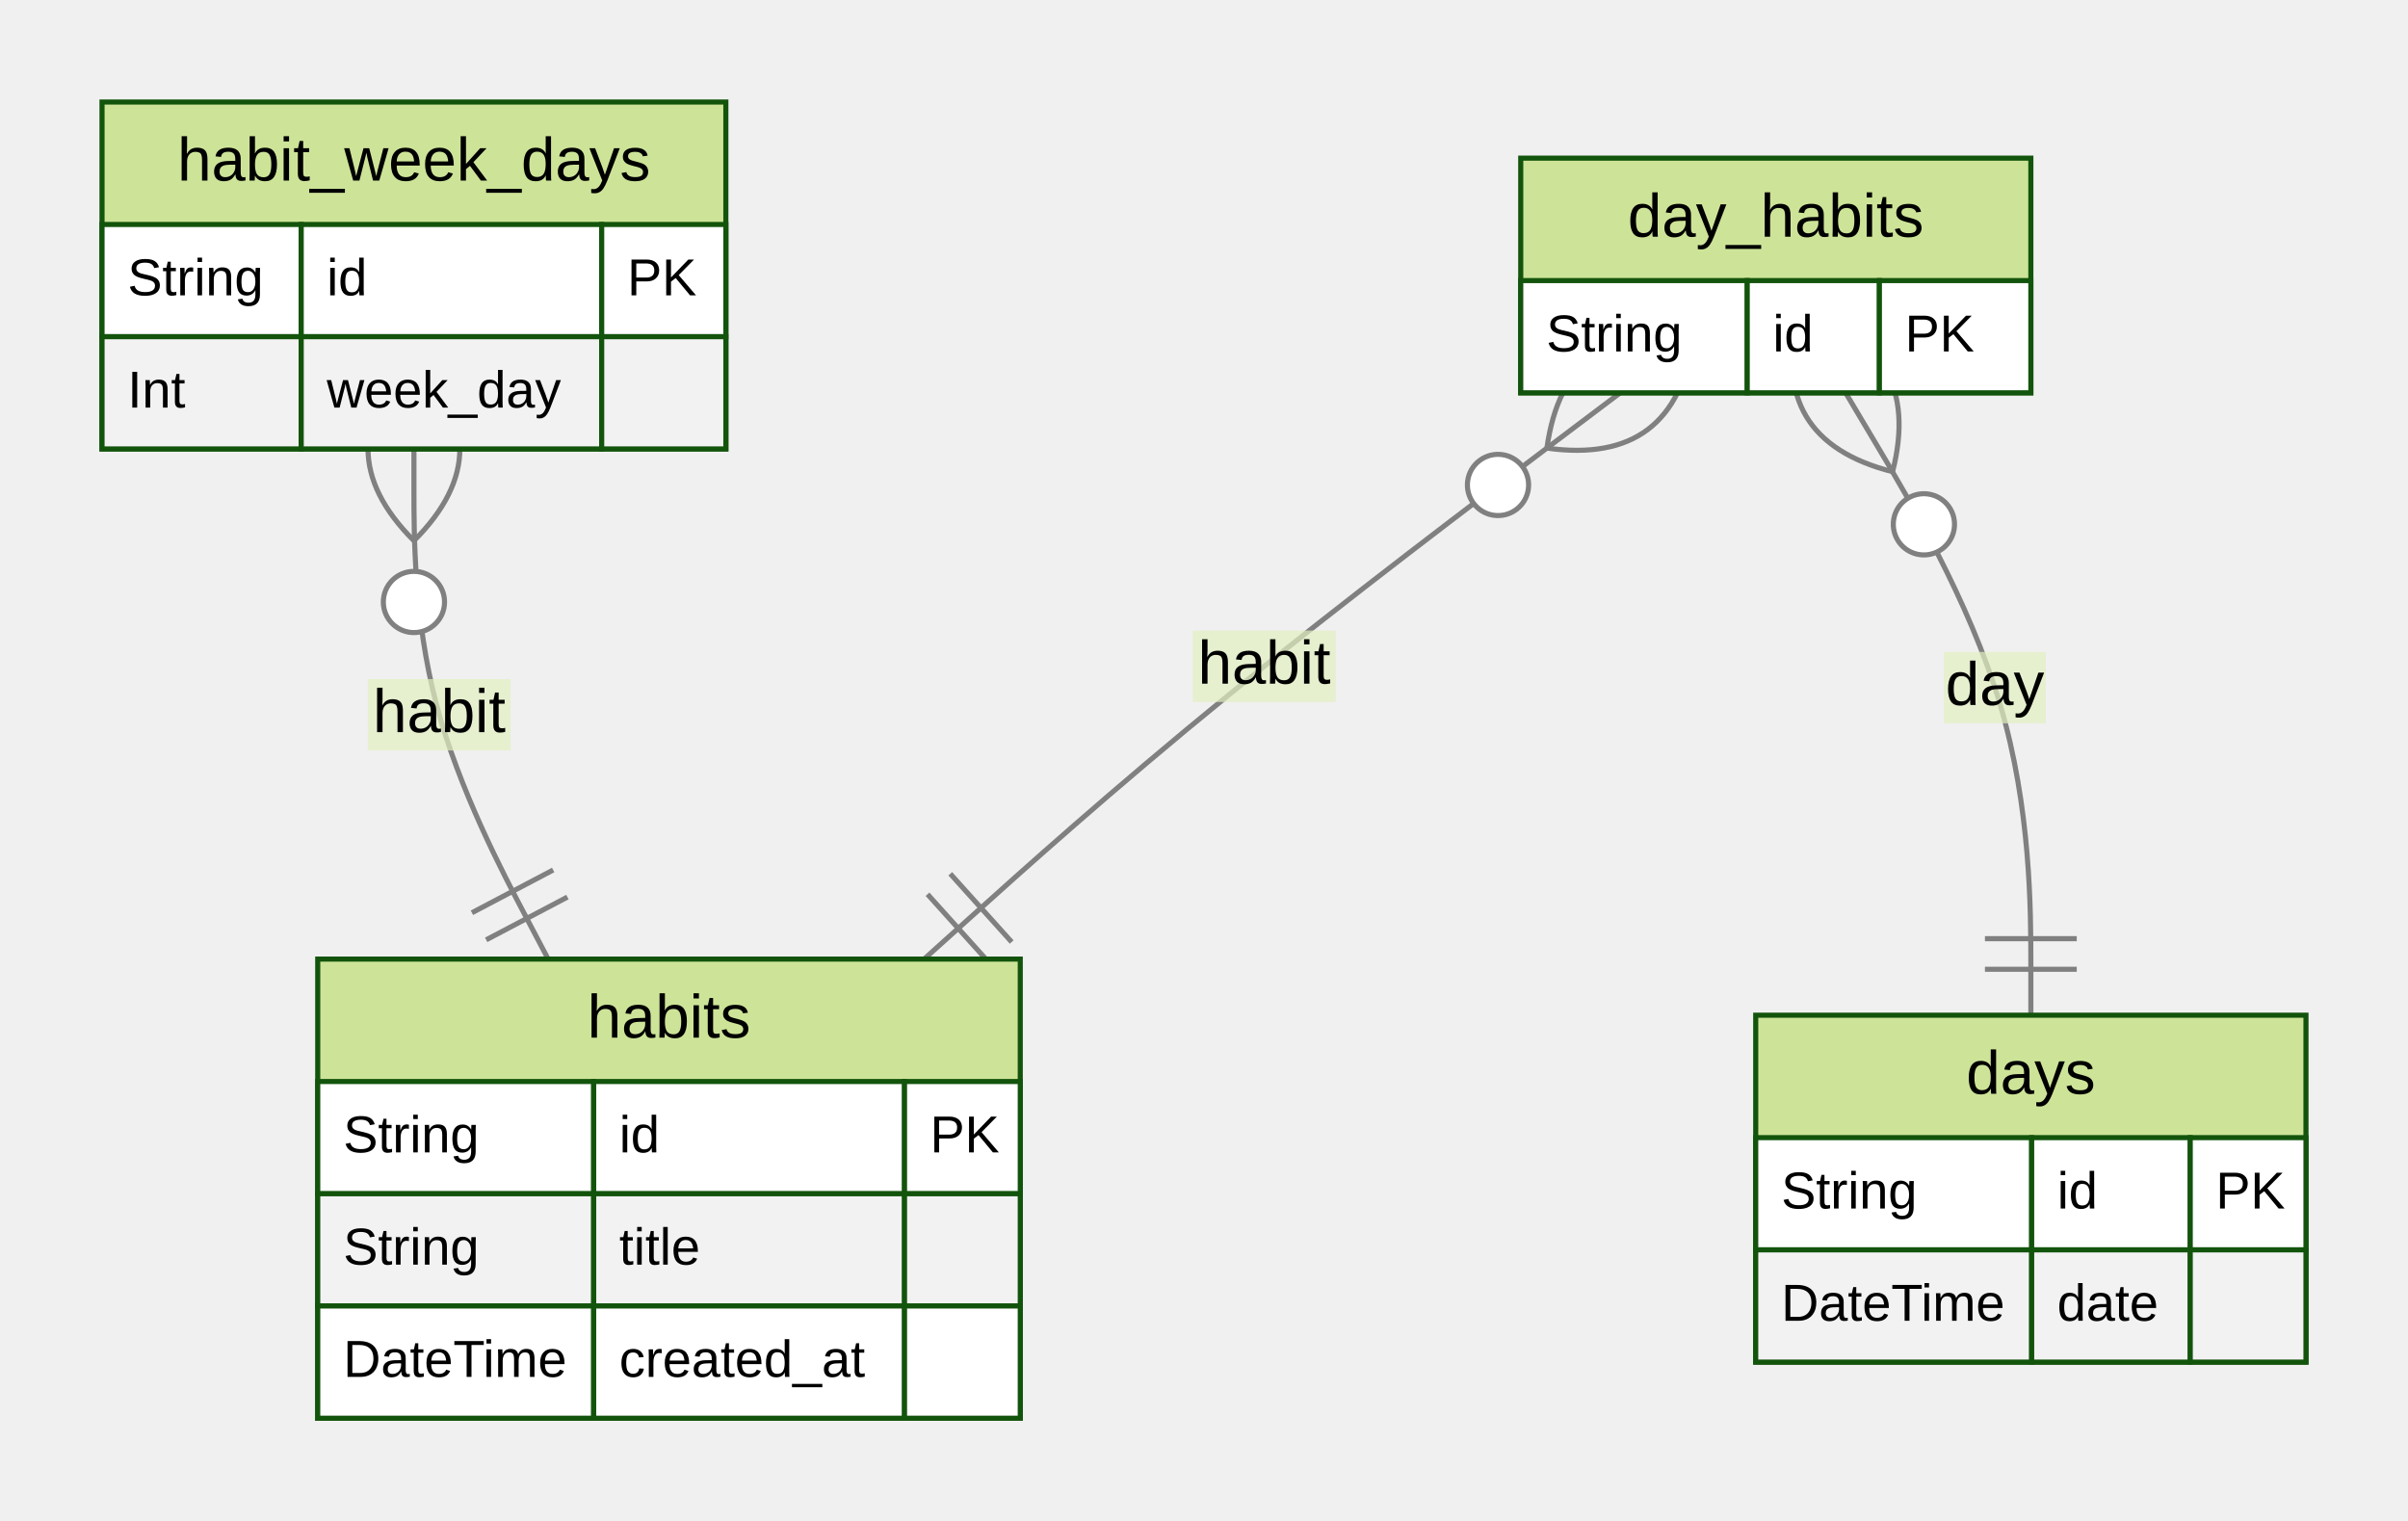
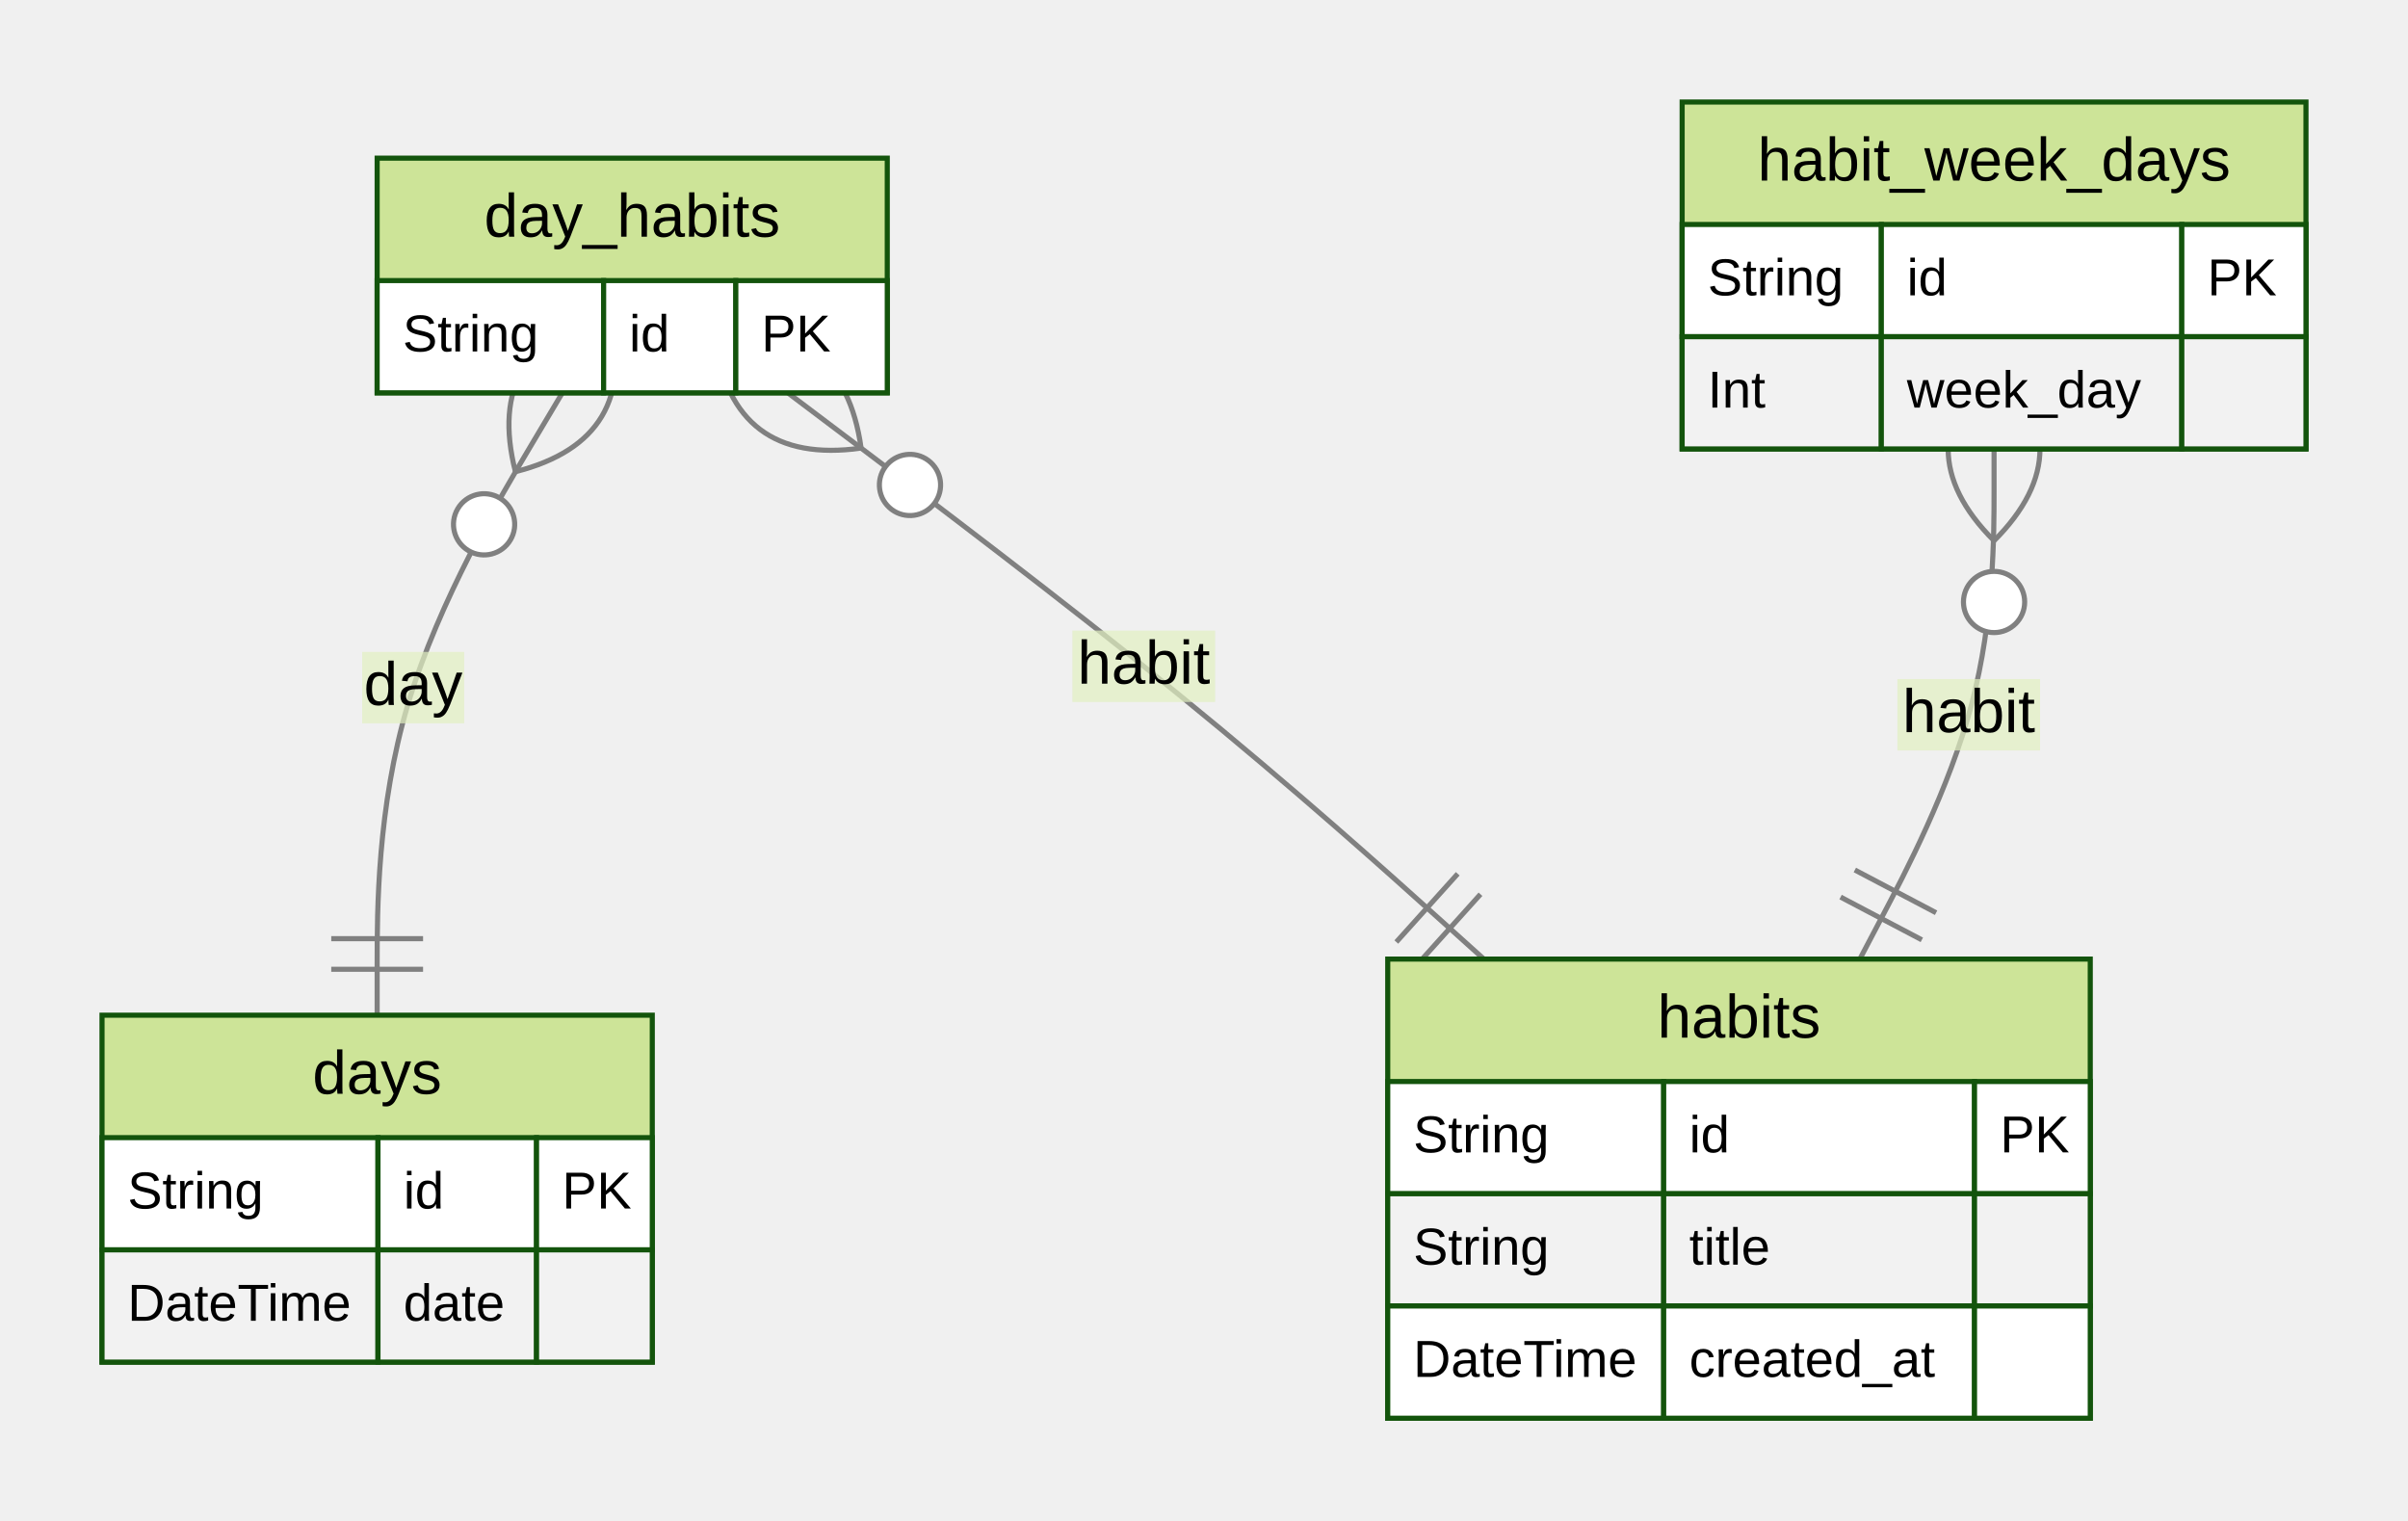
<svg xmlns="http://www.w3.org/2000/svg" aria-roledescription="er" viewBox="0 0 472.051 298" style="max-width: 472.051px; background-color: white;" width="100%" id="mermaid-0">
  <style>#mermaid-0{font-family:"trebuchet ms",verdana,arial,sans-serif;font-size:16px;fill:#000000;}#mermaid-0 .error-icon{fill:#552222;}#mermaid-0 .error-text{fill:#552222;stroke:#552222;}#mermaid-0 .edge-thickness-normal{stroke-width:2px;}#mermaid-0 .edge-thickness-thick{stroke-width:3.5px;}#mermaid-0 .edge-pattern-solid{stroke-dasharray:0;}#mermaid-0 .edge-pattern-dashed{stroke-dasharray:3;}#mermaid-0 .edge-pattern-dotted{stroke-dasharray:2;}#mermaid-0 .marker{fill:#000000;stroke:#000000;}#mermaid-0 .marker.cross{stroke:#000000;}#mermaid-0 svg{font-family:"trebuchet ms",verdana,arial,sans-serif;font-size:16px;}#mermaid-0 .entityBox{fill:#cde498;stroke:#13540c;}#mermaid-0 .attributeBoxOdd{fill:#ffffff;stroke:#13540c;}#mermaid-0 .attributeBoxEven{fill:#f2f2f2;stroke:#13540c;}#mermaid-0 .relationshipLabelBox{fill:hsl(78.158, 58.462%, 84.51%);opacity:0.7;background-color:hsl(78.158, 58.462%, 84.51%);}#mermaid-0 .relationshipLabelBox rect{opacity:0.5;}#mermaid-0 .relationshipLine{stroke:#000000;}#mermaid-0 .entityTitleText{text-anchor:middle;font-size:18px;fill:#000000;}#mermaid-0 :root{--mermaid-font-family:"trebuchet ms",verdana,arial,sans-serif;}</style>
  <g />
  <defs>
    <marker orient="auto" markerHeight="18" markerWidth="18" refY="9" refX="0" id="ONLY_ONE_START">
      <path d="M9,0 L9,18 M15,0 L15,18" fill="none" stroke="gray" />
    </marker>
  </defs>
  <defs>
    <marker orient="auto" markerHeight="18" markerWidth="18" refY="9" refX="18" id="ONLY_ONE_END">
      <path d="M3,0 L3,18 M9,0 L9,18" fill="none" stroke="gray" />
    </marker>
  </defs>
  <defs>
    <marker orient="auto" markerHeight="18" markerWidth="30" refY="9" refX="0" id="ZERO_OR_ONE_START">
      <circle r="6" cy="9" cx="21" fill="white" stroke="gray" />
      <path d="M9,0 L9,18" fill="none" stroke="gray" />
    </marker>
  </defs>
  <defs>
    <marker orient="auto" markerHeight="18" markerWidth="30" refY="9" refX="30" id="ZERO_OR_ONE_END">
      <circle r="6" cy="9" cx="9" fill="white" stroke="gray" />
      <path d="M21,0 L21,18" fill="none" stroke="gray" />
    </marker>
  </defs>
  <defs>
    <marker orient="auto" markerHeight="36" markerWidth="45" refY="18" refX="18" id="ONE_OR_MORE_START">
      <path d="M0,18 Q 18,0 36,18 Q 18,36 0,18 M42,9 L42,27" fill="none" stroke="gray" />
    </marker>
  </defs>
  <defs>
    <marker orient="auto" markerHeight="36" markerWidth="45" refY="18" refX="27" id="ONE_OR_MORE_END">
      <path d="M3,9 L3,27 M9,18 Q27,0 45,18 Q27,36 9,18" fill="none" stroke="gray" />
    </marker>
  </defs>
  <defs>
    <marker orient="auto" markerHeight="36" markerWidth="57" refY="18" refX="18" id="ZERO_OR_MORE_START">
      <circle r="6" cy="18" cx="48" fill="white" stroke="gray" />
      <path d="M0,18 Q18,0 36,18 Q18,36 0,18" fill="none" stroke="gray" />
    </marker>
  </defs>
  <defs>
    <marker orient="auto" markerHeight="36" markerWidth="57" refY="18" refX="39" id="ZERO_OR_MORE_END">
      <circle r="6" cy="18" cx="9" fill="white" stroke="gray" />
      <path d="M21,18 Q39,0 57,18 Q39,36 21,18" fill="none" stroke="gray" />
    </marker>
  </defs>
-   <path style="stroke: gray; fill: none;" marker-start="url(#ZERO_OR_MORE_START)" marker-end="url(#ONLY_ONE_END)" d="M81.146,88L81.146,96.333C81.146,104.667,81.146,121.333,85.532,138C89.918,154.667,98.69,171.333,103.076,179.667L107.462,188" class="er relationshipLine" />
-   <path style="stroke: gray; fill: none;" marker-start="url(#ZERO_OR_MORE_START)" marker-end="url(#ONLY_ONE_END)" d="M361.807,77L367.859,87.167C373.91,97.333,386.013,117.667,392.065,138C398.116,158.333,398.116,178.667,398.116,188.833L398.116,199" class="er relationshipLine" />
-   <path style="stroke: gray; fill: none;" marker-start="url(#ZERO_OR_MORE_START)" marker-end="url(#ONLY_ONE_END)" d="M317.615,77L304.132,87.167C290.65,97.333,263.685,117.667,240.941,136.167C218.198,154.667,199.676,171.333,190.416,179.667L181.155,188" class="er relationshipLine" />
-   <g transform="translate(62.28748,188 )" id="entity-habits-41f3a76d-76de-4513-8fa8-349751c98a35">
+   <path style="stroke: gray; fill: none;" marker-start="url(#ZERO_OR_MORE_START)" marker-end="url(#ONLY_ONE_END)" d="M110.244,77L104.192,87.167C98.141,97.333,86.038,117.667,79.986,138C73.935,158.333,73.935,178.667,73.935,188.833L73.935,199" class="er relationshipLine" />
+   <path style="stroke: gray; fill: none;" marker-start="url(#ZERO_OR_MORE_START)" marker-end="url(#ONLY_ONE_END)" d="M154.436,77L167.919,87.167C181.401,97.333,208.366,117.667,231.11,136.167C253.853,154.667,272.375,171.333,281.635,179.667L290.896,188" class="er relationshipLine" />
+   <path style="stroke: gray; fill: none;" marker-start="url(#ZERO_OR_MORE_START)" marker-end="url(#ONLY_ONE_END)" d="M390.905,88L390.905,96.333C390.905,104.667,390.905,121.333,386.519,138C382.133,154.667,373.361,171.333,368.975,179.667L364.589,188" class="er relationshipLine" />
+   <g transform="translate(272.0455,188 )" id="entity-habits-a2be81a1-c954-4c4f-a15f-9d50ee4cf149">
    <rect height="90" width="137.718" y="0" x="0" class="er entityBox" />
-     <text style="dominant-baseline: middle; text-anchor: middle; font-size: 12px;" transform="translate(68.85901,12)" y="0" x="0" id="text-entity-habits-41f3a76d-76de-4513-8fa8-349751c98a35" class="er entityLabel">habits</text>
+     <text style="dominant-baseline: middle; text-anchor: middle; font-size: 12px;" transform="translate(68.85901,12)" y="0" x="0" id="text-entity-habits-a2be81a1-c954-4c4f-a15f-9d50ee4cf149" class="er entityLabel">habits</text>
    <rect height="22" width="54.096" y="24" x="0" class="er attributeBoxOdd" />
-     <text style="dominant-baseline: middle; font-size: 10.2px;" transform="translate(5,35)" y="0" x="0" id="text-entity-habits-41f3a76d-76de-4513-8fa8-349751c98a35-attr-1-type" class="er entityLabel">String</text>
+     <text style="dominant-baseline: middle; font-size: 10.2px;" transform="translate(5,35)" y="0" x="0" id="text-entity-habits-a2be81a1-c954-4c4f-a15f-9d50ee4cf149-attr-1-type" class="er entityLabel">String</text>
    <rect height="22" width="60.935" y="24" x="54.096" class="er attributeBoxOdd" />
-     <text style="dominant-baseline: middle; font-size: 10.2px;" transform="translate(59.09555,35)" y="0" x="0" id="text-entity-habits-41f3a76d-76de-4513-8fa8-349751c98a35-attr-1-name" class="er entityLabel">id</text>
+     <text style="dominant-baseline: middle; font-size: 10.2px;" transform="translate(59.09555,35)" y="0" x="0" id="text-entity-habits-a2be81a1-c954-4c4f-a15f-9d50ee4cf149-attr-1-name" class="er entityLabel">id</text>
    <rect height="22" width="22.688" y="24" x="115.03" class="er attributeBoxOdd" />
-     <text style="dominant-baseline: middle; font-size: 10.2px;" transform="translate(120.0303,35)" y="0" x="0" id="text-entity-habits-41f3a76d-76de-4513-8fa8-349751c98a35-attr-1-key" class="er entityLabel">PK</text>
+     <text style="dominant-baseline: middle; font-size: 10.2px;" transform="translate(120.0303,35)" y="0" x="0" id="text-entity-habits-a2be81a1-c954-4c4f-a15f-9d50ee4cf149-attr-1-key" class="er entityLabel">PK</text>
    <rect height="22" width="54.096" y="46" x="0" class="er attributeBoxEven" />
-     <text style="dominant-baseline: middle; font-size: 10.2px;" transform="translate(5,57)" y="0" x="0" id="text-entity-habits-41f3a76d-76de-4513-8fa8-349751c98a35-attr-2-type" class="er entityLabel">String</text>
+     <text style="dominant-baseline: middle; font-size: 10.2px;" transform="translate(5,57)" y="0" x="0" id="text-entity-habits-a2be81a1-c954-4c4f-a15f-9d50ee4cf149-attr-2-type" class="er entityLabel">String</text>
    <rect height="22" width="60.935" y="46" x="54.096" class="er attributeBoxEven" />
-     <text style="dominant-baseline: middle; font-size: 10.2px;" transform="translate(59.09555,57)" y="0" x="0" id="text-entity-habits-41f3a76d-76de-4513-8fa8-349751c98a35-attr-2-name" class="er entityLabel">title</text>
+     <text style="dominant-baseline: middle; font-size: 10.2px;" transform="translate(59.09555,57)" y="0" x="0" id="text-entity-habits-a2be81a1-c954-4c4f-a15f-9d50ee4cf149-attr-2-name" class="er entityLabel">title</text>
    <rect height="22" width="22.688" y="46" x="115.03" class="er attributeBoxEven" />
-     <text style="dominant-baseline: middle; font-size: 10.2px;" transform="translate(120.0303,57)" y="0" x="0" id="text-entity-habits-41f3a76d-76de-4513-8fa8-349751c98a35-attr-2-key" class="er entityLabel" />
+     <text style="dominant-baseline: middle; font-size: 10.2px;" transform="translate(120.0303,57)" y="0" x="0" id="text-entity-habits-a2be81a1-c954-4c4f-a15f-9d50ee4cf149-attr-2-key" class="er entityLabel" />
    <rect height="22" width="54.096" y="68" x="0" class="er attributeBoxOdd" />
-     <text style="dominant-baseline: middle; font-size: 10.2px;" transform="translate(5,79)" y="0" x="0" id="text-entity-habits-41f3a76d-76de-4513-8fa8-349751c98a35-attr-3-type" class="er entityLabel">DateTime</text>
+     <text style="dominant-baseline: middle; font-size: 10.2px;" transform="translate(5,79)" y="0" x="0" id="text-entity-habits-a2be81a1-c954-4c4f-a15f-9d50ee4cf149-attr-3-type" class="er entityLabel">DateTime</text>
    <rect height="22" width="60.935" y="68" x="54.096" class="er attributeBoxOdd" />
-     <text style="dominant-baseline: middle; font-size: 10.2px;" transform="translate(59.09555,79)" y="0" x="0" id="text-entity-habits-41f3a76d-76de-4513-8fa8-349751c98a35-attr-3-name" class="er entityLabel">created_at</text>
+     <text style="dominant-baseline: middle; font-size: 10.2px;" transform="translate(59.09555,79)" y="0" x="0" id="text-entity-habits-a2be81a1-c954-4c4f-a15f-9d50ee4cf149-attr-3-name" class="er entityLabel">created_at</text>
    <rect height="22" width="22.688" y="68" x="115.03" class="er attributeBoxOdd" />
-     <text style="dominant-baseline: middle; font-size: 10.2px;" transform="translate(120.0303,79)" y="0" x="0" id="text-entity-habits-41f3a76d-76de-4513-8fa8-349751c98a35-attr-3-key" class="er entityLabel" />
+     <text style="dominant-baseline: middle; font-size: 10.2px;" transform="translate(120.0303,79)" y="0" x="0" id="text-entity-habits-a2be81a1-c954-4c4f-a15f-9d50ee4cf149-attr-3-key" class="er entityLabel" />
  </g>
-   <g transform="translate(20,20 )" id="entity-habitweekdays-591f9f3d-4a7f-44b4-8075-89a93571bcb4">
+   <g transform="translate(20,199 )" id="entity-days-692977ff-ffae-46f9-b9c7-8890573b7fe9">
+     <rect height="68" width="107.869" y="0" x="0" class="er entityBox" />
+     <text style="dominant-baseline: middle; text-anchor: middle; font-size: 12px;" transform="translate(53.93452,12)" y="0" x="0" id="text-entity-days-692977ff-ffae-46f9-b9c7-8890573b7fe9" class="er entityLabel">days</text>
+     <rect height="22" width="54.096" y="24" x="0" class="er attributeBoxOdd" />
+     <text style="dominant-baseline: middle; font-size: 10.2px;" transform="translate(5,35)" y="0" x="0" id="text-entity-days-692977ff-ffae-46f9-b9c7-8890573b7fe9-attr-1-type" class="er entityLabel">String</text>
+     <rect height="22" width="31.086" y="24" x="54.096" class="er attributeBoxOdd" />
+     <text style="dominant-baseline: middle; font-size: 10.2px;" transform="translate(59.09555,35)" y="0" x="0" id="text-entity-days-692977ff-ffae-46f9-b9c7-8890573b7fe9-attr-1-name" class="er entityLabel">id</text>
+     <rect height="22" width="22.688" y="24" x="85.181" class="er attributeBoxOdd" />
+     <text style="dominant-baseline: middle; font-size: 10.2px;" transform="translate(90.18137,35)" y="0" x="0" id="text-entity-days-692977ff-ffae-46f9-b9c7-8890573b7fe9-attr-1-key" class="er entityLabel">PK</text>
+     <rect height="22" width="54.096" y="46" x="0" class="er attributeBoxEven" />
+     <text style="dominant-baseline: middle; font-size: 10.2px;" transform="translate(5,57)" y="0" x="0" id="text-entity-days-692977ff-ffae-46f9-b9c7-8890573b7fe9-attr-2-type" class="er entityLabel">DateTime</text>
+     <rect height="22" width="31.086" y="46" x="54.096" class="er attributeBoxEven" />
+     <text style="dominant-baseline: middle; font-size: 10.2px;" transform="translate(59.09555,57)" y="0" x="0" id="text-entity-days-692977ff-ffae-46f9-b9c7-8890573b7fe9-attr-2-name" class="er entityLabel">date</text>
+     <rect height="22" width="22.688" y="46" x="85.181" class="er attributeBoxEven" />
+     <text style="dominant-baseline: middle; font-size: 10.2px;" transform="translate(90.18137,57)" y="0" x="0" id="text-entity-days-692977ff-ffae-46f9-b9c7-8890573b7fe9-attr-2-key" class="er entityLabel" />
+   </g>
+   <g transform="translate(73.93452,31 )" id="entity-dayhabits-80cde890-498a-403e-bc22-a48c48e8a903">
+     <rect height="46" width="100" y="0" x="0" class="er entityBox" />
+     <text style="dominant-baseline: middle; text-anchor: middle; font-size: 12px;" transform="translate(50,12)" y="0" x="0" id="text-entity-dayhabits-80cde890-498a-403e-bc22-a48c48e8a903" class="er entityLabel">day_habits</text>
+     <rect height="22" width="44.399" y="24" x="0" class="er attributeBoxOdd" />
+     <text style="dominant-baseline: middle; font-size: 10.2px;" transform="translate(5,35)" y="0" x="0" id="text-entity-dayhabits-80cde890-498a-403e-bc22-a48c48e8a903-attr-1-type" class="er entityLabel">String</text>
+     <rect height="22" width="25.911" y="24" x="44.399" class="er attributeBoxOdd" />
+     <text style="dominant-baseline: middle; font-size: 10.2px;" transform="translate(49.39862,35)" y="0" x="0" id="text-entity-dayhabits-80cde890-498a-403e-bc22-a48c48e8a903-attr-1-name" class="er entityLabel">id</text>
+     <rect height="22" width="29.69" y="24" x="70.31" class="er attributeBoxOdd" />
+     <text style="dominant-baseline: middle; font-size: 10.2px;" transform="translate(75.30976,35)" y="0" x="0" id="text-entity-dayhabits-80cde890-498a-403e-bc22-a48c48e8a903-attr-1-key" class="er entityLabel">PK</text>
+   </g>
+   <g transform="translate(329.758,20 )" id="entity-habitweekdays-ec1c34b3-f9b8-4bf3-81c3-09e97cbc0009">
    <rect height="68" width="122.293" y="0" x="0" class="er entityBox" />
-     <text style="dominant-baseline: middle; text-anchor: middle; font-size: 12px;" transform="translate(61.14648,12)" y="0" x="0" id="text-entity-habitweekdays-591f9f3d-4a7f-44b4-8075-89a93571bcb4" class="er entityLabel">habit_week_days</text>
+     <text style="dominant-baseline: middle; text-anchor: middle; font-size: 12px;" transform="translate(61.14648,12)" y="0" x="0" id="text-entity-habitweekdays-ec1c34b3-f9b8-4bf3-81c3-09e97cbc0009" class="er entityLabel">habit_week_days</text>
    <rect height="22" width="39.048" y="24" x="0" class="er attributeBoxOdd" />
-     <text style="dominant-baseline: middle; font-size: 10.2px;" transform="translate(5,35)" y="0" x="0" id="text-entity-habitweekdays-591f9f3d-4a7f-44b4-8075-89a93571bcb4-attr-1-type" class="er entityLabel">String</text>
+     <text style="dominant-baseline: middle; font-size: 10.2px;" transform="translate(5,35)" y="0" x="0" id="text-entity-habitweekdays-ec1c34b3-f9b8-4bf3-81c3-09e97cbc0009-attr-1-type" class="er entityLabel">String</text>
    <rect height="22" width="58.904" y="24" x="39.048" class="er attributeBoxOdd" />
-     <text style="dominant-baseline: middle; font-size: 10.2px;" transform="translate(44.04844,35)" y="0" x="0" id="text-entity-habitweekdays-591f9f3d-4a7f-44b4-8075-89a93571bcb4-attr-1-name" class="er entityLabel">id</text>
+     <text style="dominant-baseline: middle; font-size: 10.2px;" transform="translate(44.04844,35)" y="0" x="0" id="text-entity-habitweekdays-ec1c34b3-f9b8-4bf3-81c3-09e97cbc0009-attr-1-name" class="er entityLabel">id</text>
    <rect height="22" width="24.34" y="24" x="97.953" class="er attributeBoxOdd" />
-     <text style="dominant-baseline: middle; font-size: 10.2px;" transform="translate(102.9529,35)" y="0" x="0" id="text-entity-habitweekdays-591f9f3d-4a7f-44b4-8075-89a93571bcb4-attr-1-key" class="er entityLabel">PK</text>
+     <text style="dominant-baseline: middle; font-size: 10.2px;" transform="translate(102.9529,35)" y="0" x="0" id="text-entity-habitweekdays-ec1c34b3-f9b8-4bf3-81c3-09e97cbc0009-attr-1-key" class="er entityLabel">PK</text>
    <rect height="22" width="39.048" y="46" x="0" class="er attributeBoxEven" />
-     <text style="dominant-baseline: middle; font-size: 10.2px;" transform="translate(5,57)" y="0" x="0" id="text-entity-habitweekdays-591f9f3d-4a7f-44b4-8075-89a93571bcb4-attr-2-type" class="er entityLabel">Int</text>
+     <text style="dominant-baseline: middle; font-size: 10.2px;" transform="translate(5,57)" y="0" x="0" id="text-entity-habitweekdays-ec1c34b3-f9b8-4bf3-81c3-09e97cbc0009-attr-2-type" class="er entityLabel">Int</text>
    <rect height="22" width="58.904" y="46" x="39.048" class="er attributeBoxEven" />
-     <text style="dominant-baseline: middle; font-size: 10.2px;" transform="translate(44.04844,57)" y="0" x="0" id="text-entity-habitweekdays-591f9f3d-4a7f-44b4-8075-89a93571bcb4-attr-2-name" class="er entityLabel">week_day</text>
+     <text style="dominant-baseline: middle; font-size: 10.2px;" transform="translate(44.04844,57)" y="0" x="0" id="text-entity-habitweekdays-ec1c34b3-f9b8-4bf3-81c3-09e97cbc0009-attr-2-name" class="er entityLabel">week_day</text>
    <rect height="22" width="24.34" y="46" x="97.953" class="er attributeBoxEven" />
-     <text style="dominant-baseline: middle; font-size: 10.2px;" transform="translate(102.9529,57)" y="0" x="0" id="text-entity-habitweekdays-591f9f3d-4a7f-44b4-8075-89a93571bcb4-attr-2-key" class="er entityLabel" />
+     <text style="dominant-baseline: middle; font-size: 10.2px;" transform="translate(102.9529,57)" y="0" x="0" id="text-entity-habitweekdays-ec1c34b3-f9b8-4bf3-81c3-09e97cbc0009-attr-2-key" class="er entityLabel" />
  </g>
-   <g transform="translate(344.182,199 )" id="entity-days-9d4c51f2-18b2-44af-87e5-973df16e96e1">
-     <rect height="68" width="107.869" y="0" x="0" class="er entityBox" />
-     <text style="dominant-baseline: middle; text-anchor: middle; font-size: 12px;" transform="translate(53.93452,12)" y="0" x="0" id="text-entity-days-9d4c51f2-18b2-44af-87e5-973df16e96e1" class="er entityLabel">days</text>
-     <rect height="22" width="54.096" y="24" x="0" class="er attributeBoxOdd" />
-     <text style="dominant-baseline: middle; font-size: 10.2px;" transform="translate(5,35)" y="0" x="0" id="text-entity-days-9d4c51f2-18b2-44af-87e5-973df16e96e1-attr-1-type" class="er entityLabel">String</text>
-     <rect height="22" width="31.086" y="24" x="54.096" class="er attributeBoxOdd" />
-     <text style="dominant-baseline: middle; font-size: 10.2px;" transform="translate(59.09555,35)" y="0" x="0" id="text-entity-days-9d4c51f2-18b2-44af-87e5-973df16e96e1-attr-1-name" class="er entityLabel">id</text>
-     <rect height="22" width="22.688" y="24" x="85.181" class="er attributeBoxOdd" />
-     <text style="dominant-baseline: middle; font-size: 10.2px;" transform="translate(90.18137,35)" y="0" x="0" id="text-entity-days-9d4c51f2-18b2-44af-87e5-973df16e96e1-attr-1-key" class="er entityLabel">PK</text>
-     <rect height="22" width="54.096" y="46" x="0" class="er attributeBoxEven" />
-     <text style="dominant-baseline: middle; font-size: 10.2px;" transform="translate(5,57)" y="0" x="0" id="text-entity-days-9d4c51f2-18b2-44af-87e5-973df16e96e1-attr-2-type" class="er entityLabel">DateTime</text>
-     <rect height="22" width="31.086" y="46" x="54.096" class="er attributeBoxEven" />
-     <text style="dominant-baseline: middle; font-size: 10.2px;" transform="translate(59.09555,57)" y="0" x="0" id="text-entity-days-9d4c51f2-18b2-44af-87e5-973df16e96e1-attr-2-name" class="er entityLabel">date</text>
-     <rect height="22" width="22.688" y="46" x="85.181" class="er attributeBoxEven" />
-     <text style="dominant-baseline: middle; font-size: 10.2px;" transform="translate(90.18137,57)" y="0" x="0" id="text-entity-days-9d4c51f2-18b2-44af-87e5-973df16e96e1-attr-2-key" class="er entityLabel" />
-   </g>
-   <g transform="translate(298.1165,31 )" id="entity-dayhabits-c5e42c03-bae1-444d-9ca8-80dcf45bf86a">
-     <rect height="46" width="100" y="0" x="0" class="er entityBox" />
-     <text style="dominant-baseline: middle; text-anchor: middle; font-size: 12px;" transform="translate(50,12)" y="0" x="0" id="text-entity-dayhabits-c5e42c03-bae1-444d-9ca8-80dcf45bf86a" class="er entityLabel">day_habits</text>
-     <rect height="22" width="44.399" y="24" x="0" class="er attributeBoxOdd" />
-     <text style="dominant-baseline: middle; font-size: 10.2px;" transform="translate(5,35)" y="0" x="0" id="text-entity-dayhabits-c5e42c03-bae1-444d-9ca8-80dcf45bf86a-attr-1-type" class="er entityLabel">String</text>
-     <rect height="22" width="25.911" y="24" x="44.399" class="er attributeBoxOdd" />
-     <text style="dominant-baseline: middle; font-size: 10.2px;" transform="translate(49.39862,35)" y="0" x="0" id="text-entity-dayhabits-c5e42c03-bae1-444d-9ca8-80dcf45bf86a-attr-1-name" class="er entityLabel">id</text>
-     <rect height="22" width="29.69" y="24" x="70.31" class="er attributeBoxOdd" />
-     <text style="dominant-baseline: middle; font-size: 10.2px;" transform="translate(75.30976,35)" y="0" x="0" id="text-entity-dayhabits-c5e42c03-bae1-444d-9ca8-80dcf45bf86a-attr-1-key" class="er entityLabel">PK</text>
-   </g>
-   <rect height="14" width="27.969" y="133.109" x="72.126" class="er relationshipLabelBox" />
-   <text style="text-anchor: middle; dominant-baseline: middle; font-size: 12px;" y="140.109" x="86.11" id="rel1" class="er relationshipLabel">habit</text>
-   <rect height="14" width="19.99" y="127.788" x="381.065" class="er relationshipLabelBox" />
-   <text style="text-anchor: middle; dominant-baseline: middle; font-size: 12px;" y="134.788" x="391.06" id="rel2" class="er relationshipLabel">day</text>
-   <rect height="14" width="27.969" y="123.605" x="233.851" class="er relationshipLabelBox" />
-   <text style="text-anchor: middle; dominant-baseline: middle; font-size: 12px;" y="130.605" x="247.836" id="rel3" class="er relationshipLabel">habit</text>
+   <rect height="14" width="19.99" y="127.788" x="70.996" class="er relationshipLabelBox" />
+   <text style="text-anchor: middle; dominant-baseline: middle; font-size: 12px;" y="134.788" x="80.991" id="rel1" class="er relationshipLabel">day</text>
+   <rect height="14" width="27.969" y="123.604" x="210.231" class="er relationshipLabelBox" />
+   <text style="text-anchor: middle; dominant-baseline: middle; font-size: 12px;" y="130.604" x="224.215" id="rel2" class="er relationshipLabel">habit</text>
+   <rect height="14" width="27.969" y="133.109" x="371.956" class="er relationshipLabelBox" />
+   <text style="text-anchor: middle; dominant-baseline: middle; font-size: 12px;" y="140.109" x="385.941" id="rel3" class="er relationshipLabel">habit</text>
</svg>
